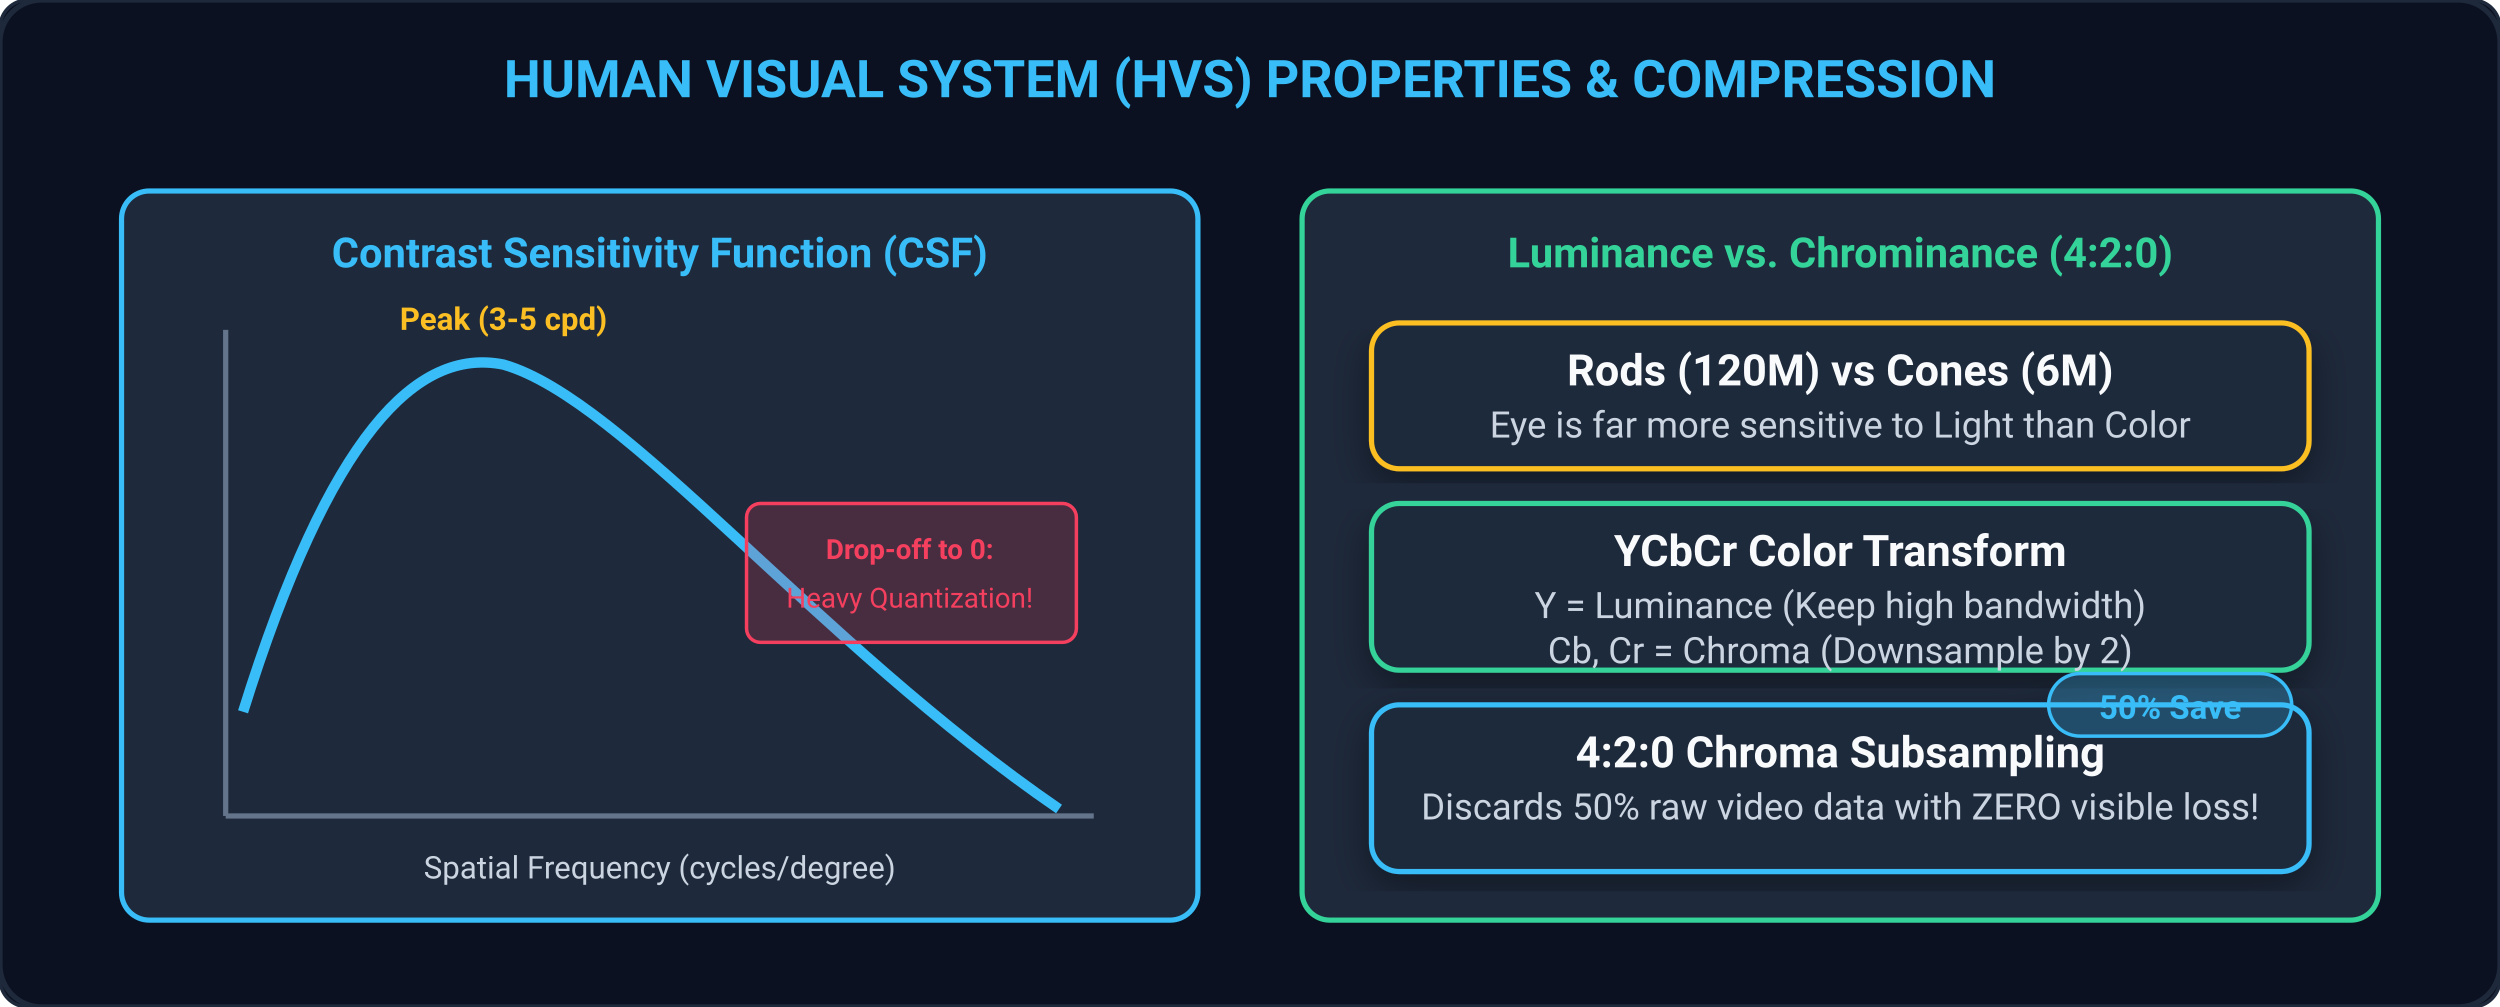
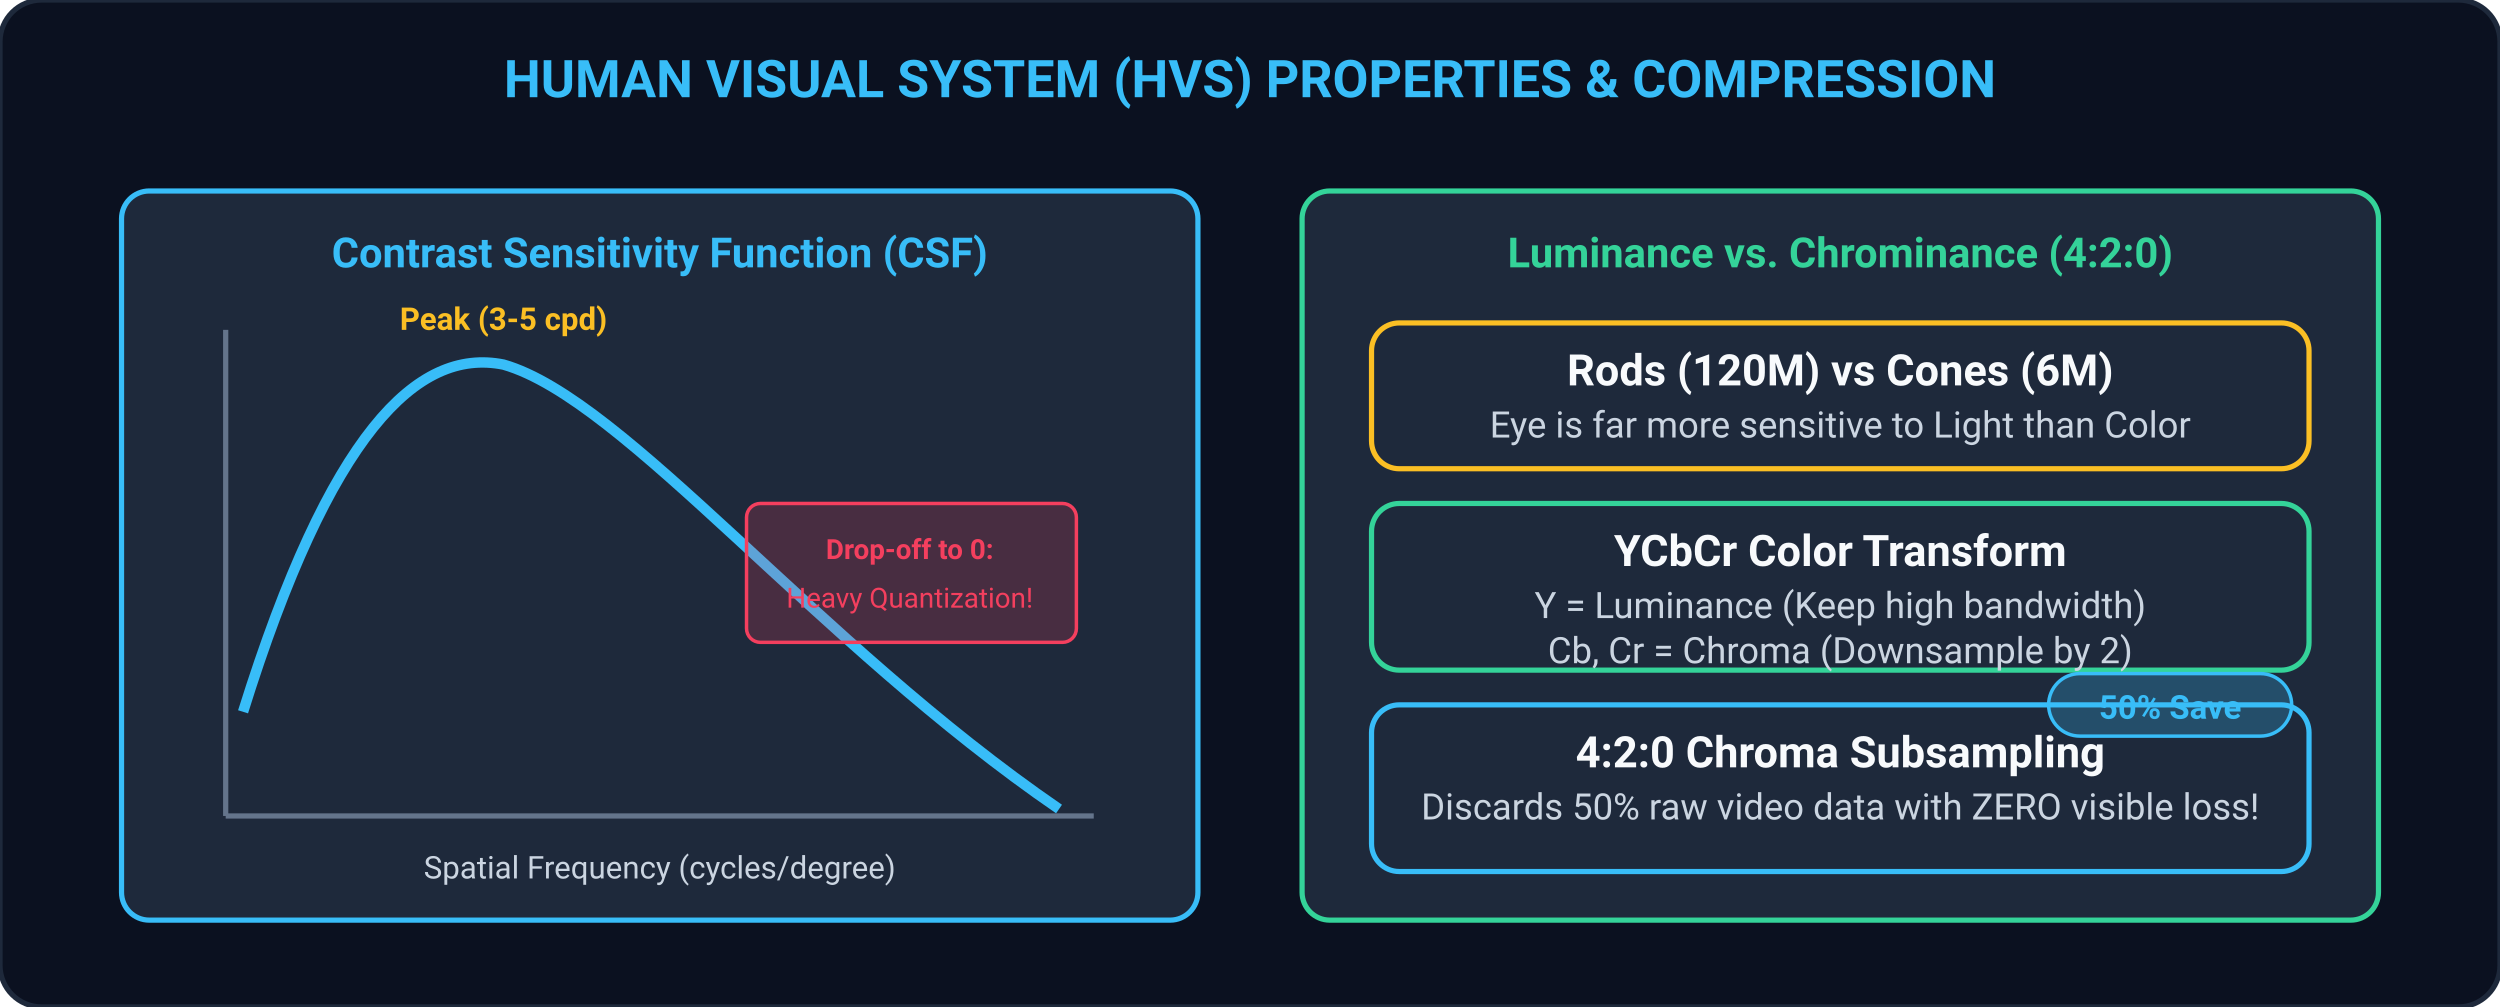
<svg xmlns="http://www.w3.org/2000/svg" viewBox="0 0 720 290" width="100%" height="290" class="flowchart-svg" style="max-width: 720px; width: 100%; height: auto; display: block; margin: 0 auto; font-family: -apple-system, BlinkMacSystemFont, 'Segoe UI', Roboto, Helvetica, Arial, sans-serif;">
-   <rect width="100%" height="100%" fill="#0b1120" rx="8" stroke="#1e293b" stroke-width="1" />
  <defs>
    <linearGradient id="gradCard" x1="0%" y1="0%" x2="100%" y2="100%">
      <stop offset="0%" stop-color="#1e293b" />
      <stop offset="100%" stop-color="#0f172a" />
    </linearGradient>
    <linearGradient id="gradCyan" x1="0%" y1="0%" x2="100%" y2="100%">
      <stop offset="0%" stop-color="#38bdf8" />
      <stop offset="100%" stop-color="#0284c7" />
    </linearGradient>
    <linearGradient id="gradEmerald" x1="0%" y1="0%" x2="100%" y2="100%">
      <stop offset="0%" stop-color="#34d399" />
      <stop offset="100%" stop-color="#059669" />
    </linearGradient>
    <linearGradient id="gradAmber" x1="0%" y1="0%" x2="100%" y2="100%">
      <stop offset="0%" stop-color="#fbbf24" />
      <stop offset="100%" stop-color="#d97706" />
    </linearGradient>
    <linearGradient id="gradPurple" x1="0%" y1="0%" x2="100%" y2="100%">
      <stop offset="0%" stop-color="#c084fc" />
      <stop offset="100%" stop-color="#9333ea" />
    </linearGradient>
    <linearGradient id="gradRose" x1="0%" y1="0%" x2="100%" y2="100%">
      <stop offset="0%" stop-color="#fb7185" />
      <stop offset="100%" stop-color="#e11d48" />
    </linearGradient>
-     <filter id="shadow" x="-5%" y="-5%" width="110%" height="115%">
-       <feDropShadow dx="0" dy="4" stdDeviation="6" flood-color="#000000" flood-opacity="0.4" />
-     </filter>
    <marker id="arrCyan" viewBox="0 0 10 10" refX="6" refY="5" markerWidth="6" markerHeight="6" orient="auto-start-reverse">
      <path d="M 0 1 L 10 5 L 0 9 z" fill="#38bdf8" />
    </marker>
    <marker id="arrEmerald" viewBox="0 0 10 10" refX="6" refY="5" markerWidth="6" markerHeight="6" orient="auto-start-reverse">
      <path d="M 0 1 L 10 5 L 0 9 z" fill="#34d399" />
    </marker>
    <marker id="arrAmber" viewBox="0 0 10 10" refX="6" refY="5" markerWidth="6" markerHeight="6" orient="auto-start-reverse">
      <path d="M 0 1 L 10 5 L 0 9 z" fill="#fbbf24" />
    </marker>
  </defs>
  <rect width="720" height="290" rx="12" fill="#0b1120" stroke="#1e293b" stroke-width="1.5" />
  <text x="360" y="28" font-size="15" font-weight="bold" fill="#38bdf8" text-anchor="middle">HUMAN VISUAL SYSTEM (HVS) PROPERTIES &amp; COMPRESSION</text>
  <g transform="translate(35, 55)">
    <rect width="310" height="210" rx="8" fill="#1e293b" stroke="#38bdf8" stroke-width="1.5" />
    <text x="155" y="22" font-size="12" font-weight="bold" fill="#38bdf8" text-anchor="middle">Contrast Sensitivity Function (CSF)</text>
    <line x1="30" y1="180" x2="280" y2="180" stroke="#64748b" stroke-width="1.5" />
    <line x1="30" y1="180" x2="30" y2="40" stroke="#64748b" stroke-width="1.5" />
    <text x="155" y="198" font-size="9" fill="#cbd5e1" text-anchor="middle">Spatial Frequency (cycles/degree)</text>
    <path d="M 35 150 C 60 70 85 45 110 50 C 145 60 200 130 270 178" fill="none" stroke="#38bdf8" stroke-width="3" />
    <text x="110" y="40" font-size="9" fill="#fbbf24" font-weight="bold" text-anchor="middle">Peak (3-5 cpd)</text>
    <rect x="180" y="90" width="95" height="40" rx="4" fill="#f43f5e" fill-opacity="0.2" stroke="#f43f5e" />
    <text x="227" y="106" font-size="8" fill="#f43f5e" font-weight="bold" text-anchor="middle">Drop-off to 0:</text>
    <text x="227" y="120" font-size="8" fill="#f43f5e" text-anchor="middle">Heavy Quantization!</text>
  </g>
  <g transform="translate(375, 55)">
    <rect width="310" height="210" rx="8" fill="#1e293b" stroke="#34d399" stroke-width="1.5" />
    <text x="155" y="22" font-size="12" font-weight="bold" fill="#34d399" text-anchor="middle">Luminance vs. Chrominance (4:2:0)</text>
-     <g filter="url(#shadow)">
+     <g>
      <rect x="20" y="38" width="270" height="42" rx="8" fill="#1e293b" stroke="#fbbf24" stroke-width="1.5" />
      <text x="155.0" y="56" font-size="12.5" font-weight="700" fill="#f8fafc" text-anchor="middle">Rods (120M) vs Cones (6M)</text>
      <text x="155.0" y="71" font-size="10.5" fill="#cbd5e1" text-anchor="middle">Eye is far more sensitive to Light than Color</text>
    </g>
-     <g filter="url(#shadow)">
+     <g>
      <rect x="20" y="90" width="270" height="48" rx="8" fill="#1e293b" stroke="#34d399" stroke-width="1.5" />
      <text x="155.0" y="108" font-size="12.5" font-weight="700" fill="#f8fafc" text-anchor="middle">YCbCr Color Transform</text>
      <text x="155.0" y="123" font-size="10.5" fill="#cbd5e1" text-anchor="middle">Y = Luminance (Keep high bandwidth)</text>
      <text x="155.0" y="136" font-size="10.5" fill="#cbd5e1" text-anchor="middle">Cb, Cr = Chroma (Downsample by 2)</text>
    </g>
-     <g filter="url(#shadow)">
+     <g>
      <rect x="20" y="148" width="270" height="48" rx="8" fill="#1e293b" stroke="#38bdf8" stroke-width="1.5" />
      <text x="155.0" y="166" font-size="12.5" font-weight="700" fill="#f8fafc" text-anchor="middle">4:2:0 Chroma Subsampling</text>
      <text x="155.0" y="181" font-size="10.5" fill="#cbd5e1" text-anchor="middle">Discards 50% raw video data with ZERO visible loss!</text>
      <rect x="215" y="139" width="70" height="18" rx="9" fill="#38bdf8" fill-opacity="0.25" stroke="#38bdf8" stroke-width="1" />
      <text x="250" y="152" font-size="9.5" font-weight="700" fill="#38bdf8" text-anchor="middle">50% Save</text>
    </g>
  </g>
</svg>
